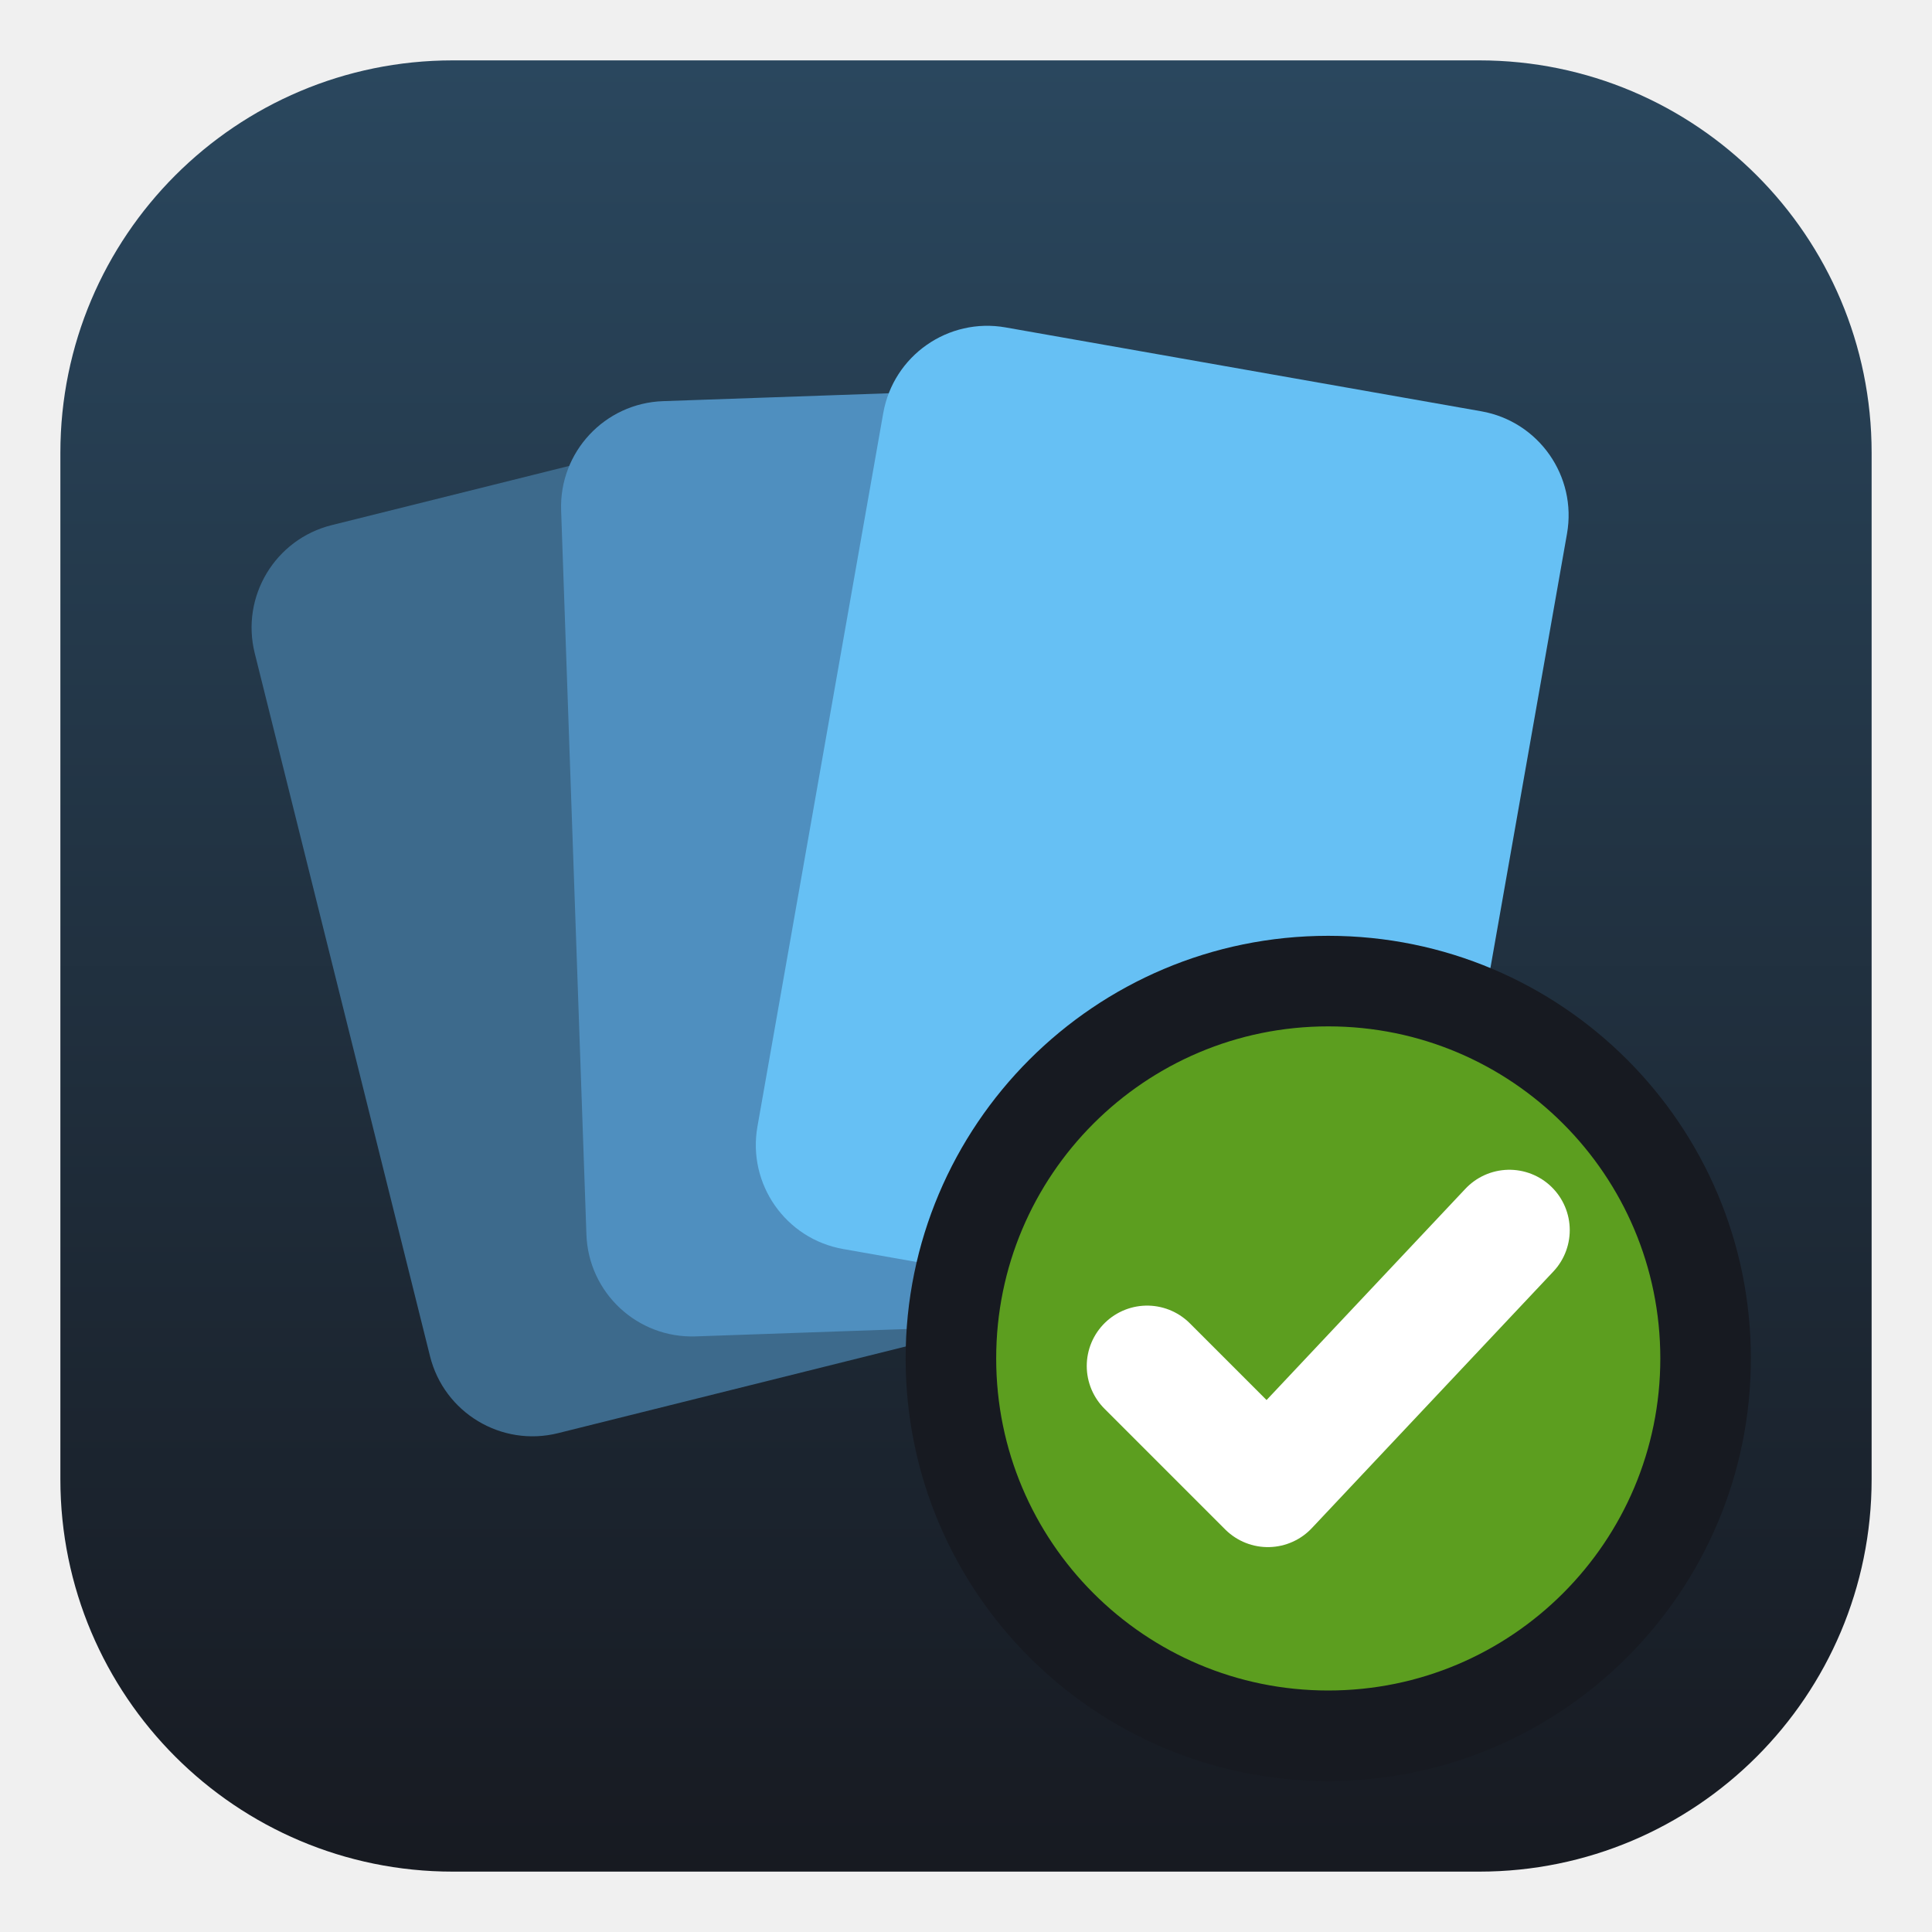
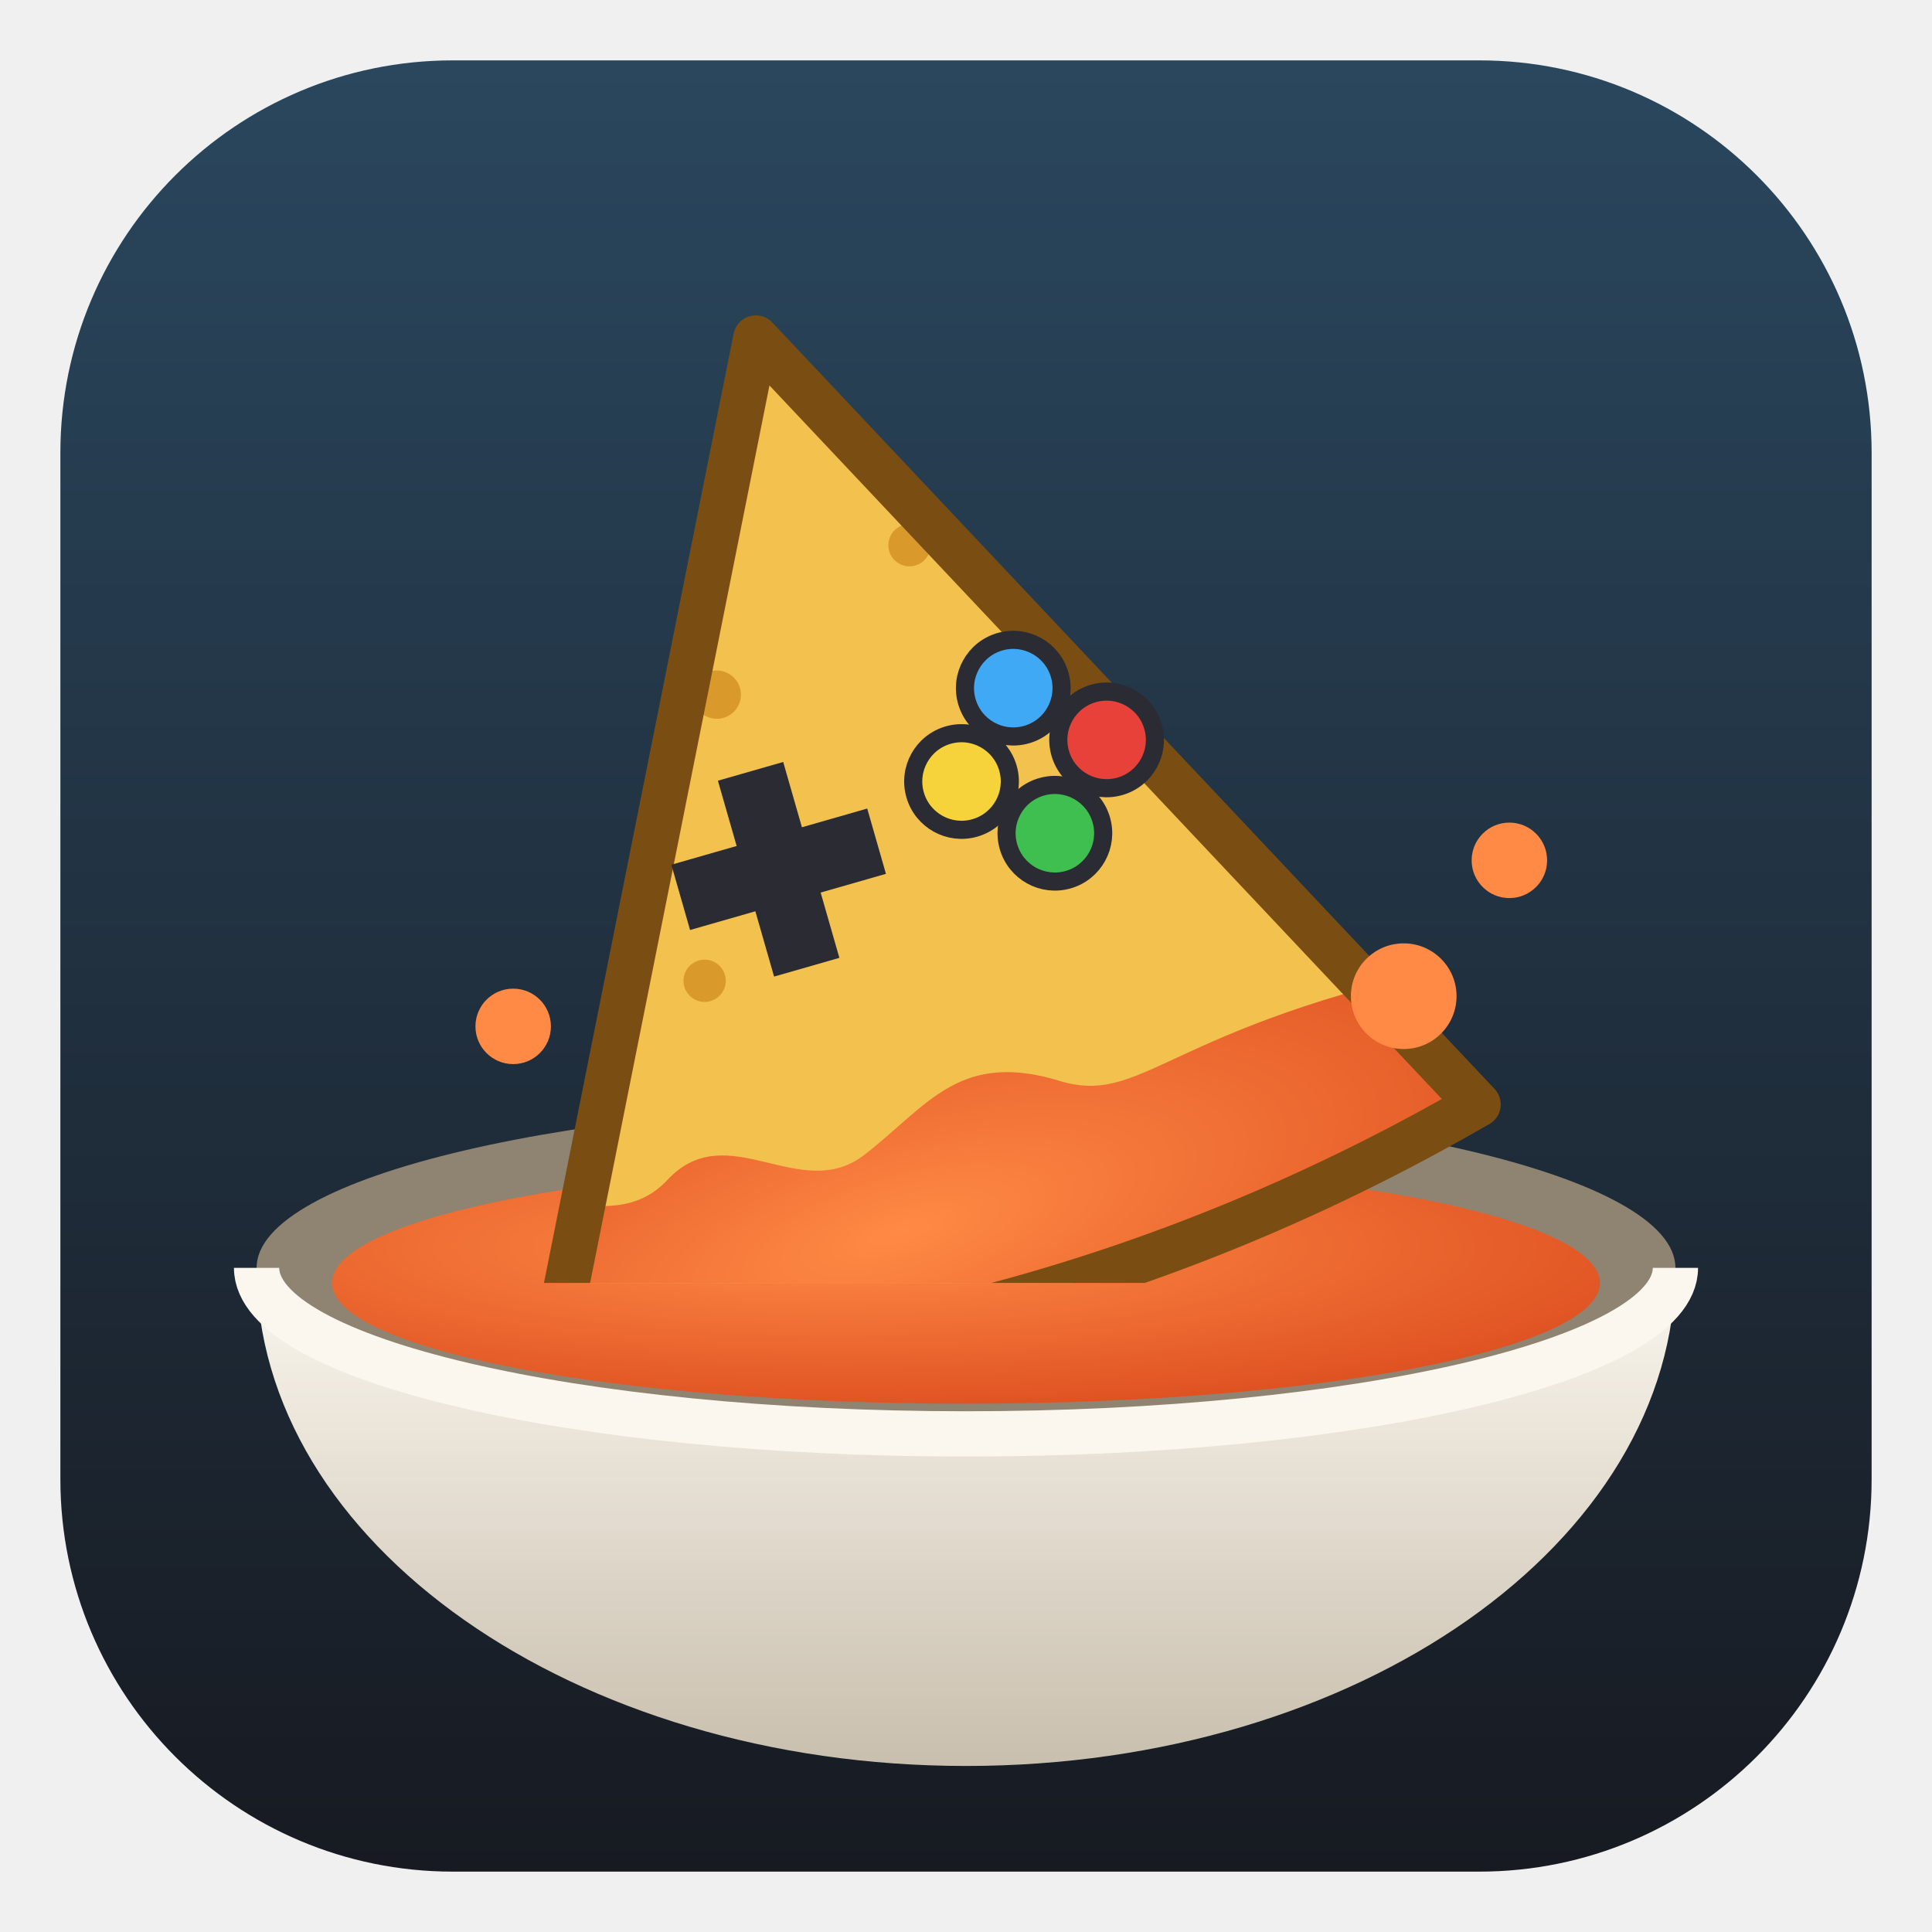
<svg xmlns="http://www.w3.org/2000/svg" viewBox="0 0 128 128">
  <defs>
    <linearGradient id="bg" x1="0" y1="0" x2="0" y2="1">
      <stop offset="0" stop-color="#2a475e" />
      <stop offset="1" stop-color="#171a21" />
    </linearGradient>
+     <linearGradient id="bowl" x1="0" y1="0" x2="0" y2="1">
+       <stop offset="0" stop-color="#fbf7ef" />
+       <stop offset="1" stop-color="#c9bfae" />
+     </linearGradient>
+     <radialGradient id="sauce" cx="0.4" cy="0.35" r="0.8">
+       <stop offset="0" stop-color="#ff8a45" />
+       <stop offset="1" stop-color="#d9481c" />
+     </radialGradient>
+     <clipPath id="above">
+       <rect x="0" y="0" width="128" height="85" />
+     </clipPath>
+     <clipPath id="chip">
+       <path d="M0 -36 L32 26 Q0 34 -32 26 Z" />
+     </clipPath>
  </defs>
  <rect x="4" y="4" width="120" height="120" rx="26" fill="url(#bg)" />
-   <rect x="22" y="30" width="46" height="62" rx="7" fill="#3d6a8c" transform="rotate(-14 45 61)" />
-   <rect x="38" y="26" width="46" height="62" rx="7" fill="#4f8fbf" transform="rotate(-2 61 57)" />
-   <rect x="54" y="24" width="46" height="62" rx="7" fill="#66c0f4" transform="rotate(10 77 55)" />
-   <circle cx="88" cy="90" r="25" fill="#5c9e1f" stroke="#171a21" stroke-width="6" />
-   <path d="M76 90.5l8 8 16-17" fill="none" stroke="#ffffff" stroke-width="8" stroke-linecap="round" stroke-linejoin="round" />
+   <ellipse cx="64" cy="84" rx="47" ry="11" fill="#8f8472" />
+   <ellipse cx="64" cy="85" rx="42" ry="8" fill="url(#sauce)" />
+   <g clip-path="url(#above)">
+     <g transform="translate(60 57) rotate(-16)">
+       <path d="M0 -36 L32 26 Q0 34 -32 26 Z" fill="#f2c14e" />
+       <g clip-path="url(#chip)">
+         <circle cx="-9" cy="-14" r="1.6" fill="#d99a2b" />
+         <circle cx="6" cy="-20" r="1.4" fill="#d99a2b" />
+         <circle cx="-15" cy="4" r="1.4" fill="#d99a2b" />
+         <path d="M-36 16 c6 -4 10 3 15 0 c5 -3 8 4 13 2 c5 -2 8 -5 14 -1 c5 3 8 -2 30 0 V40 H-36 Z" fill="url(#sauce)" />
+       </g>
+       <path d="M0 -36 L32 26 Q0 34 -32 26 Z" fill="none" stroke="#7a4e12" stroke-width="3" stroke-linejoin="round" />
+       <path d="M-15 -4 h4.5 v-4.5 h4.5 v4.5 h4.5 v4.5 h-4.5 v4.5 h-4.5 v-4.5 h-4.5 Z" fill="#2b2b33" />
+       <circle cx="10" cy="-9" r="3.2" fill="#3fa9f5" stroke="#2b2b33" stroke-width="1.2" />
+       <circle cx="5" cy="-4" r="3.2" fill="#f7d33b" stroke="#2b2b33" stroke-width="1.2" />
+       <circle cx="15" cy="-4" r="3.2" fill="#e8413a" stroke="#2b2b33" stroke-width="1.2" />
+       <circle cx="10" cy="1" r="3.2" fill="#3fbf4f" stroke="#2b2b33" stroke-width="1.2" />
+     </g>
+   </g>
+   <path d="M17 84 A47 33 0 0 0 111 84 A47 11 0 0 1 17 84 Z" fill="url(#bowl)" />
+   <path d="M17 84 A47 11 0 0 0 111 84" fill="none" stroke="#fbf7ef" stroke-width="3" />
+   <circle cx="93" cy="66" r="3.5" fill="#ff8a45" />
+   <circle cx="100" cy="57" r="2.5" fill="#ff8a45" />
+   <circle cx="34" cy="68" r="2.5" fill="#ff8a45" />
</svg>
